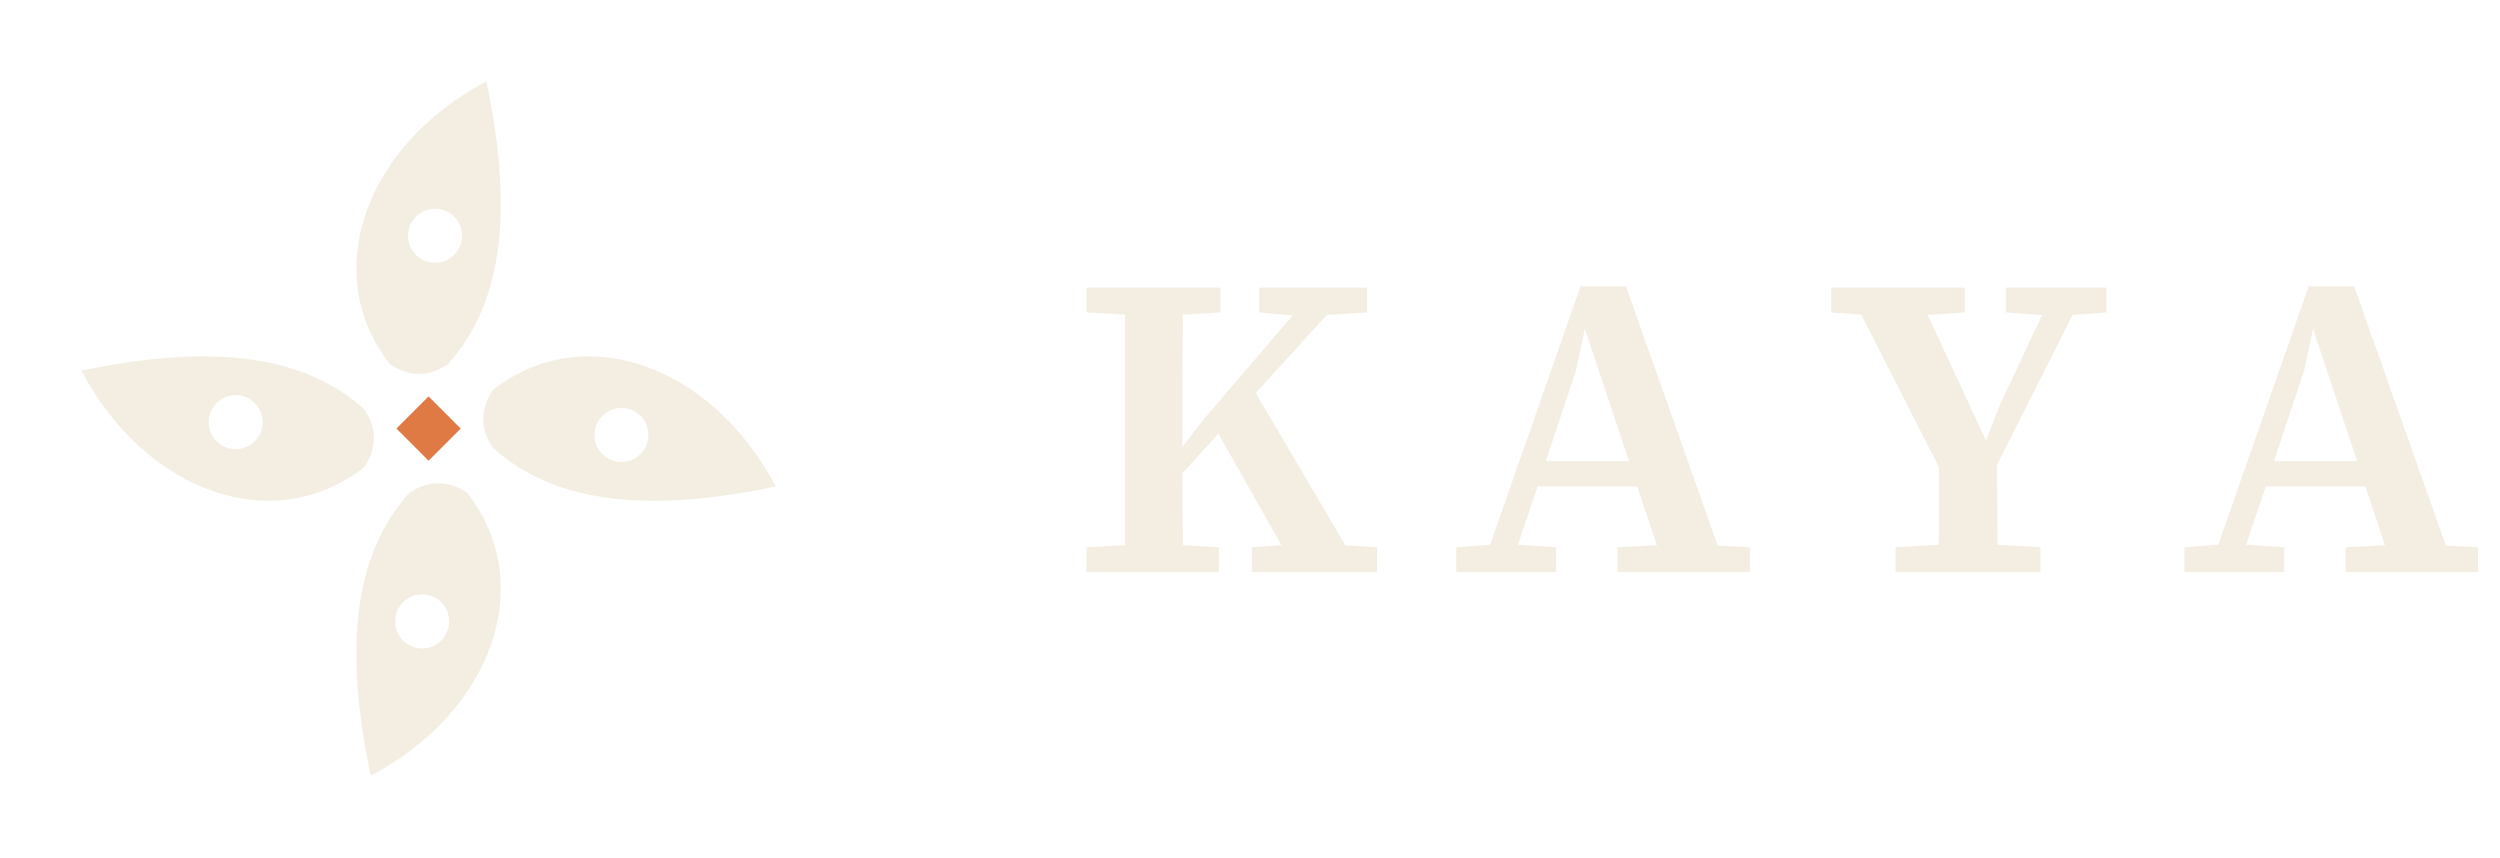
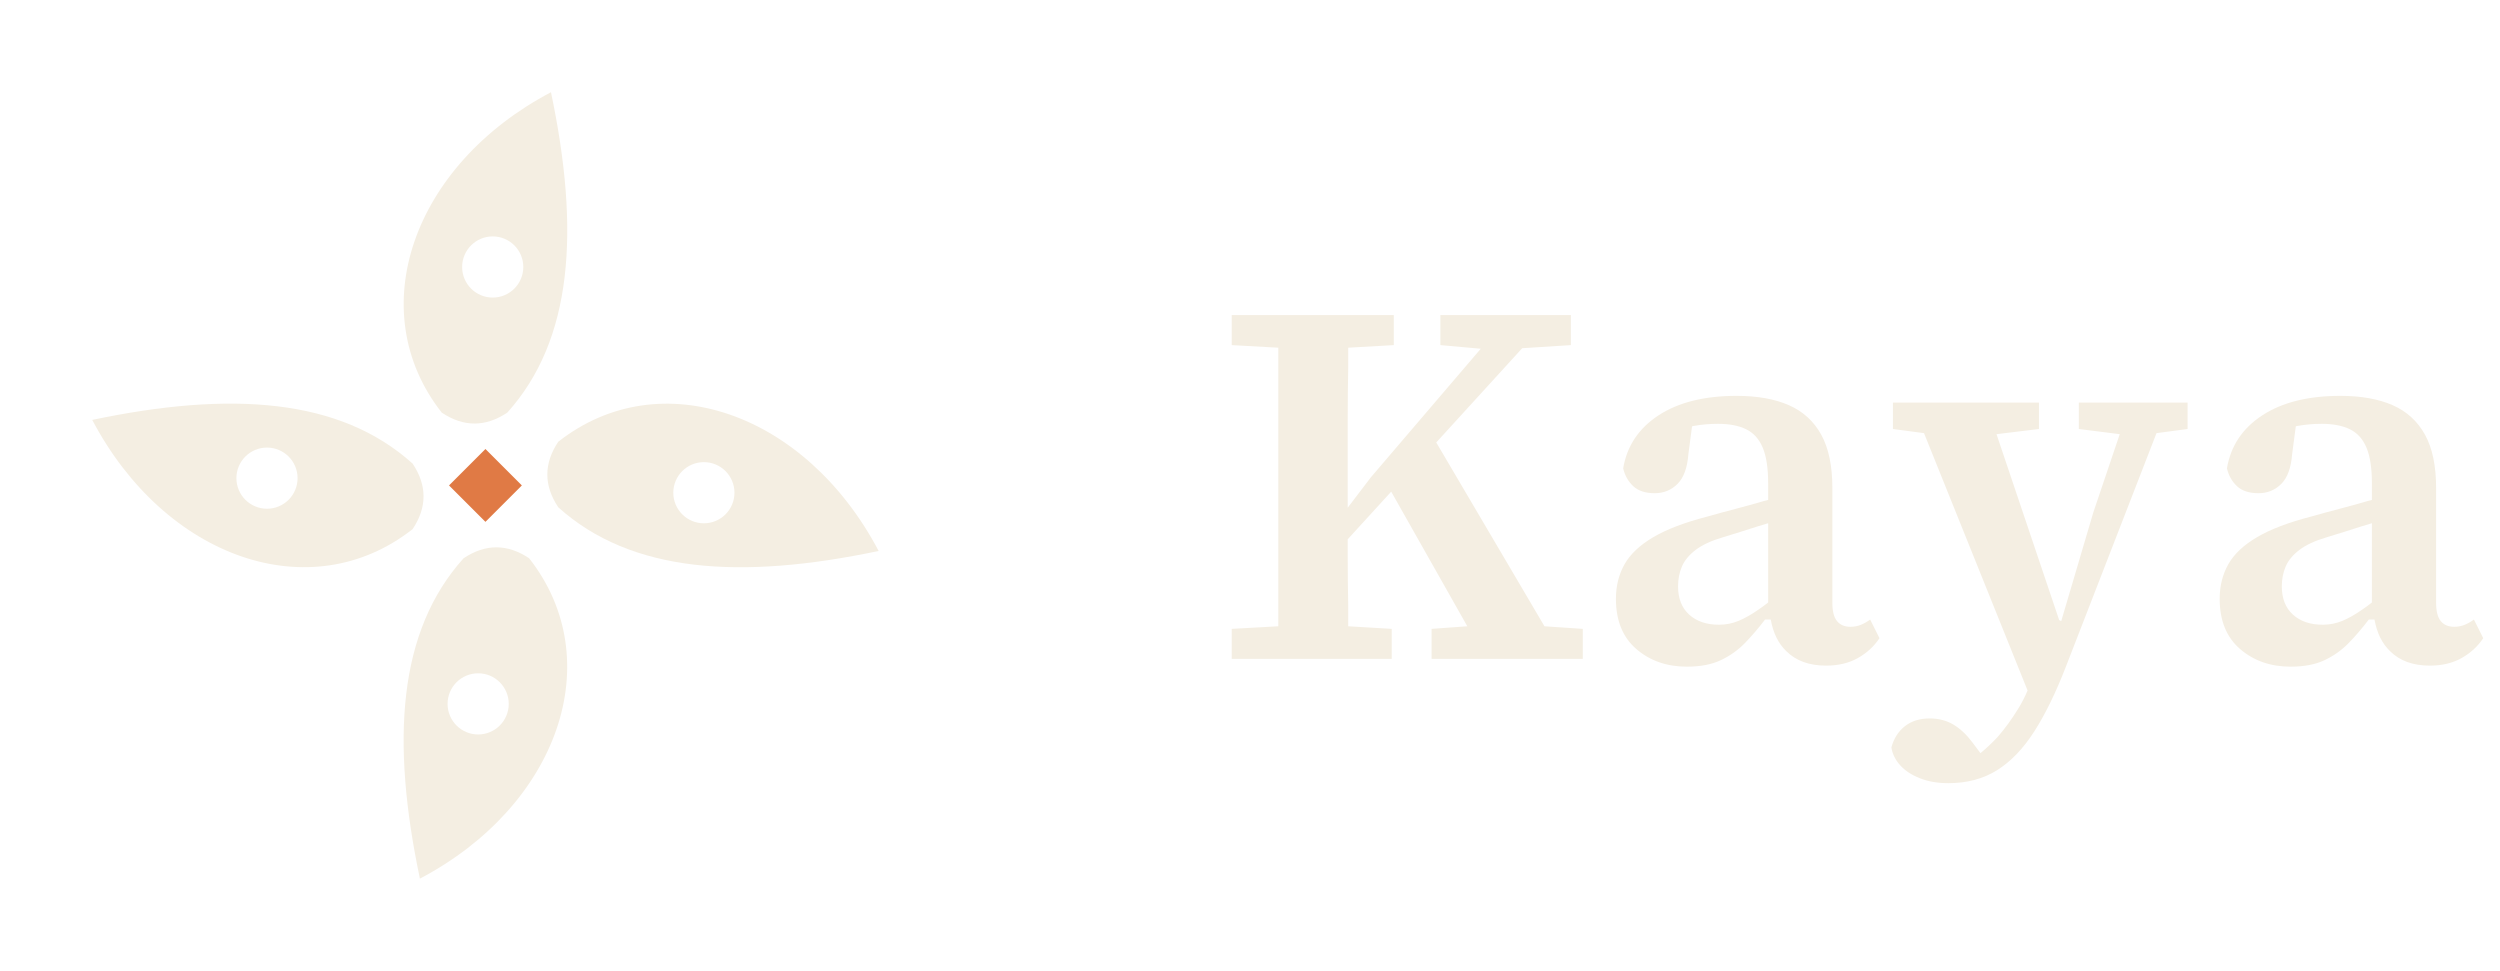
- <svg xmlns="http://www.w3.org/2000/svg" viewBox="0 0 350 120" width="350" height="120" role="img" aria-label="KAYA">
+ <svg xmlns="http://www.w3.org/2000/svg" viewBox="0 0 309 120" width="309" height="120" role="img" aria-label="Kaya">
  <g transform="translate(6 6) scale(.9)">
    <g fill="#F4EEE2" fill-rule="evenodd">
      <path d="M54 50C43 36 50 16 69 6C73 25 72 40 63 50Q58.5 53 54 50zM56.8 30a4.2 4.2 0 1 0 8.4 0a4.2 4.2 0 1 0-8.4 0z" />
      <path d="M54 50C43 36 50 16 69 6C73 25 72 40 63 50Q58.5 53 54 50zM56.8 30a4.2 4.2 0 1 0 8.4 0a4.2 4.2 0 1 0-8.4 0z" transform="rotate(90 60 60)" />
      <path d="M54 50C43 36 50 16 69 6C73 25 72 40 63 50Q58.5 53 54 50zM56.8 30a4.2 4.2 0 1 0 8.4 0a4.2 4.2 0 1 0-8.4 0z" transform="rotate(180 60 60)" />
      <path d="M54 50C43 36 50 16 69 6C73 25 72 40 63 50Q58.5 53 54 50zM56.8 30a4.2 4.2 0 1 0 8.4 0a4.2 4.2 0 1 0-8.4 0z" transform="rotate(270 60 60)" />
    </g>
    <path fill="#E07A45" d="M60 55l5 5-5 5-5-5z" />
  </g>
-   <path fill="#F4EEE2" transform="translate(150 80.10)" d="M2.1 0.0V-3.48L7.5 -3.78Q7.5 -4.92 7.5 -6.12V-33.72Q7.5 -34.86 7.5 -36.06L2.1 -36.36V-39.84H20.88V-36.36L15.6 -36.06Q15.6 -34.92 15.6 -33.78Q15.54 -30.72 15.54 -27.66V-17.52L18.24 -21.06L30.96 -35.94L26.28 -36.36V-39.84H41.4V-36.36L35.76 -36.0L25.8 -25.08L38.34 -3.78L42.78 -3.48V0.0H25.26V-3.48L29.4 -3.78L20.58 -19.38L15.54 -13.86V-12.0Q15.54 -9.12 15.6 -6.12Q15.6 -4.92 15.6 -3.78L20.64 -3.48V0.0ZM53.88 0.0V-3.48L58.62 -3.84L71.28 -40.02H77.64L90.48 -3.72L94.98 -3.48V0.0H76.44V-3.48L81.96 -3.78L79.2 -12.0H65.28L62.52 -3.84L67.86 -3.48V0.0ZM78.06 -15.54 71.88 -34.08 70.62 -28.14 66.42 -15.54ZM115.38 0.0V-3.48L121.38 -3.84Q121.38 -4.08 121.44 -4.32Q121.44 -6.42 121.44 -8.64V-14.7L110.58 -36.06L106.38 -36.36V-39.84H125.1V-36.36L119.88 -36.0L128.04 -18.42L130.14 -23.76L135.9 -36.0L130.8 -36.36V-39.84H144.9V-36.36L140.16 -36.0L129.6 -15.06V-13.26Q129.6 -10.86 129.63 -8.67Q129.66 -6.48 129.66 -4.32Q129.66 -4.08 129.66 -3.84L135.66 -3.48V0.0ZM155.82 0.0V-3.48L160.56 -3.84L173.22 -40.02H179.58L192.42 -3.72L196.92 -3.48V0.0H178.38V-3.48L183.9 -3.78L181.14 -12.0H167.22L164.46 -3.84L169.8 -3.48V0.0ZM180.0 -15.54 173.82 -34.08 172.56 -28.14 168.36 -15.54Z" />
+   <path fill="#F4EEE2" transform="translate(150 81.44)" d="M2.24 0.0V-3.712L8.0 -4.032Q8.0 -5.248 8.0 -6.528V-35.968Q8.0 -37.184 8.0 -38.464L2.24 -38.784V-42.496H22.272V-38.784L16.64 -38.464Q16.64 -37.248 16.64 -36.032Q16.576 -32.768 16.576 -29.504V-18.688L19.456 -22.464L33.024 -38.336L28.032 -38.784V-42.496H44.16V-38.784L38.144 -38.4L27.52 -26.752L40.896 -4.032L45.632 -3.712V0.0H26.944V-3.712L31.36 -4.032L21.952 -20.672L16.576 -14.784V-12.8Q16.576 -9.728 16.64 -6.528Q16.64 -5.248 16.64 -4.032L22.016 -3.712V0.0ZM58.496 0.96Q54.784 0.96 52.256 -1.216Q49.728 -3.392 49.728 -7.424Q49.728 -9.792 50.784 -11.68Q51.84 -13.568 54.336 -15.04Q56.832 -16.512 61.056 -17.6Q62.848 -18.112 64.576 -18.56Q66.304 -19.008 68.032 -19.52Q68.288 -19.584 68.544 -19.648V-21.696Q68.544 -24.512 67.872 -26.112Q67.2 -27.712 65.824 -28.384Q64.448 -29.056 62.336 -29.056Q60.8 -29.056 59.392 -28.8Q59.264 -28.8 59.136 -28.736L58.688 -25.344Q58.496 -22.784 57.344 -21.632Q56.192 -20.48 54.528 -20.48Q52.8 -20.48 51.872 -21.344Q50.944 -22.208 50.624 -23.552Q51.328 -27.712 55.008 -30.112Q58.688 -32.512 64.64 -32.512Q68.48 -32.512 71.104 -31.36Q73.728 -30.208 75.104 -27.712Q76.48 -25.216 76.48 -21.12V-6.912Q76.48 -5.376 77.056 -4.672Q77.632 -3.968 78.72 -3.968Q79.424 -3.968 80.032 -4.224Q80.64 -4.48 81.152 -4.864L82.304 -2.56Q81.28 -1.024 79.616 -0.096Q77.952 0.832 75.712 0.832Q72.576 0.832 70.784 -0.96Q69.312 -2.368 68.864 -4.864H68.16Q66.944 -3.264 65.664 -1.952Q64.384 -0.64 62.688 0.16Q60.992 0.96 58.496 0.96ZM68.544 -16.768Q67.904 -16.576 67.264 -16.384Q65.088 -15.68 62.976 -15.04Q60.8 -14.4 59.584 -13.472Q58.368 -12.544 57.888 -11.424Q57.408 -10.304 57.408 -8.96Q57.408 -6.72 58.784 -5.472Q60.16 -4.224 62.464 -4.224Q63.744 -4.224 64.896 -4.704Q66.048 -5.184 67.328 -6.08Q67.904 -6.464 68.544 -6.976ZM90.816 15.36Q88.832 15.36 87.296 14.752Q85.76 14.144 84.864 13.152Q83.968 12.16 83.776 10.944Q84.224 9.28 85.44 8.32Q86.656 7.36 88.512 7.36Q90.176 7.36 91.456 8.128Q92.736 8.896 93.824 10.368L94.784 11.648Q95.872 10.752 96.896 9.664Q98.24 8.128 99.456 6.144Q100.096 5.12 100.608 3.904L87.808 -27.904L83.968 -28.416V-31.68H102.016V-28.416L96.768 -27.776L104.512 -4.8L104.768 -4.672L108.736 -18.112L112.0 -27.776L106.944 -28.416V-31.68H120.384V-28.416L116.544 -27.904L105.344 0.96Q103.488 5.76 101.44 8.96Q99.392 12.16 96.832 13.76Q94.272 15.36 90.816 15.36ZM133.12 0.96Q129.408 0.96 126.88 -1.216Q124.352 -3.392 124.352 -7.424Q124.352 -9.792 125.408 -11.68Q126.464 -13.568 128.96 -15.04Q131.456 -16.512 135.68 -17.6Q137.472 -18.112 139.2 -18.56Q140.928 -19.008 142.656 -19.52Q142.912 -19.584 143.168 -19.648V-21.696Q143.168 -24.512 142.496 -26.112Q141.824 -27.712 140.448 -28.384Q139.072 -29.056 136.96 -29.056Q135.424 -29.056 134.016 -28.8Q133.888 -28.8 133.76 -28.736L133.312 -25.344Q133.12 -22.784 131.968 -21.632Q130.816 -20.48 129.152 -20.48Q127.424 -20.48 126.496 -21.344Q125.568 -22.208 125.248 -23.552Q125.952 -27.712 129.632 -30.112Q133.312 -32.512 139.264 -32.512Q143.104 -32.512 145.728 -31.36Q148.352 -30.208 149.728 -27.712Q151.104 -25.216 151.104 -21.12V-6.912Q151.104 -5.376 151.68 -4.672Q152.256 -3.968 153.344 -3.968Q154.048 -3.968 154.656 -4.224Q155.264 -4.48 155.776 -4.864L156.928 -2.56Q155.904 -1.024 154.24 -0.096Q152.576 0.832 150.336 0.832Q147.2 0.832 145.408 -0.96Q143.936 -2.368 143.488 -4.864H142.784Q141.568 -3.264 140.288 -1.952Q139.008 -0.64 137.312 0.16Q135.616 0.96 133.12 0.96ZM143.168 -16.768Q142.528 -16.576 141.888 -16.384Q139.712 -15.68 137.6 -15.04Q135.424 -14.4 134.208 -13.472Q132.992 -12.544 132.512 -11.424Q132.032 -10.304 132.032 -8.96Q132.032 -6.72 133.408 -5.472Q134.784 -4.224 137.088 -4.224Q138.368 -4.224 139.52 -4.704Q140.672 -5.184 141.952 -6.08Q142.528 -6.464 143.168 -6.976Z" />
</svg>
